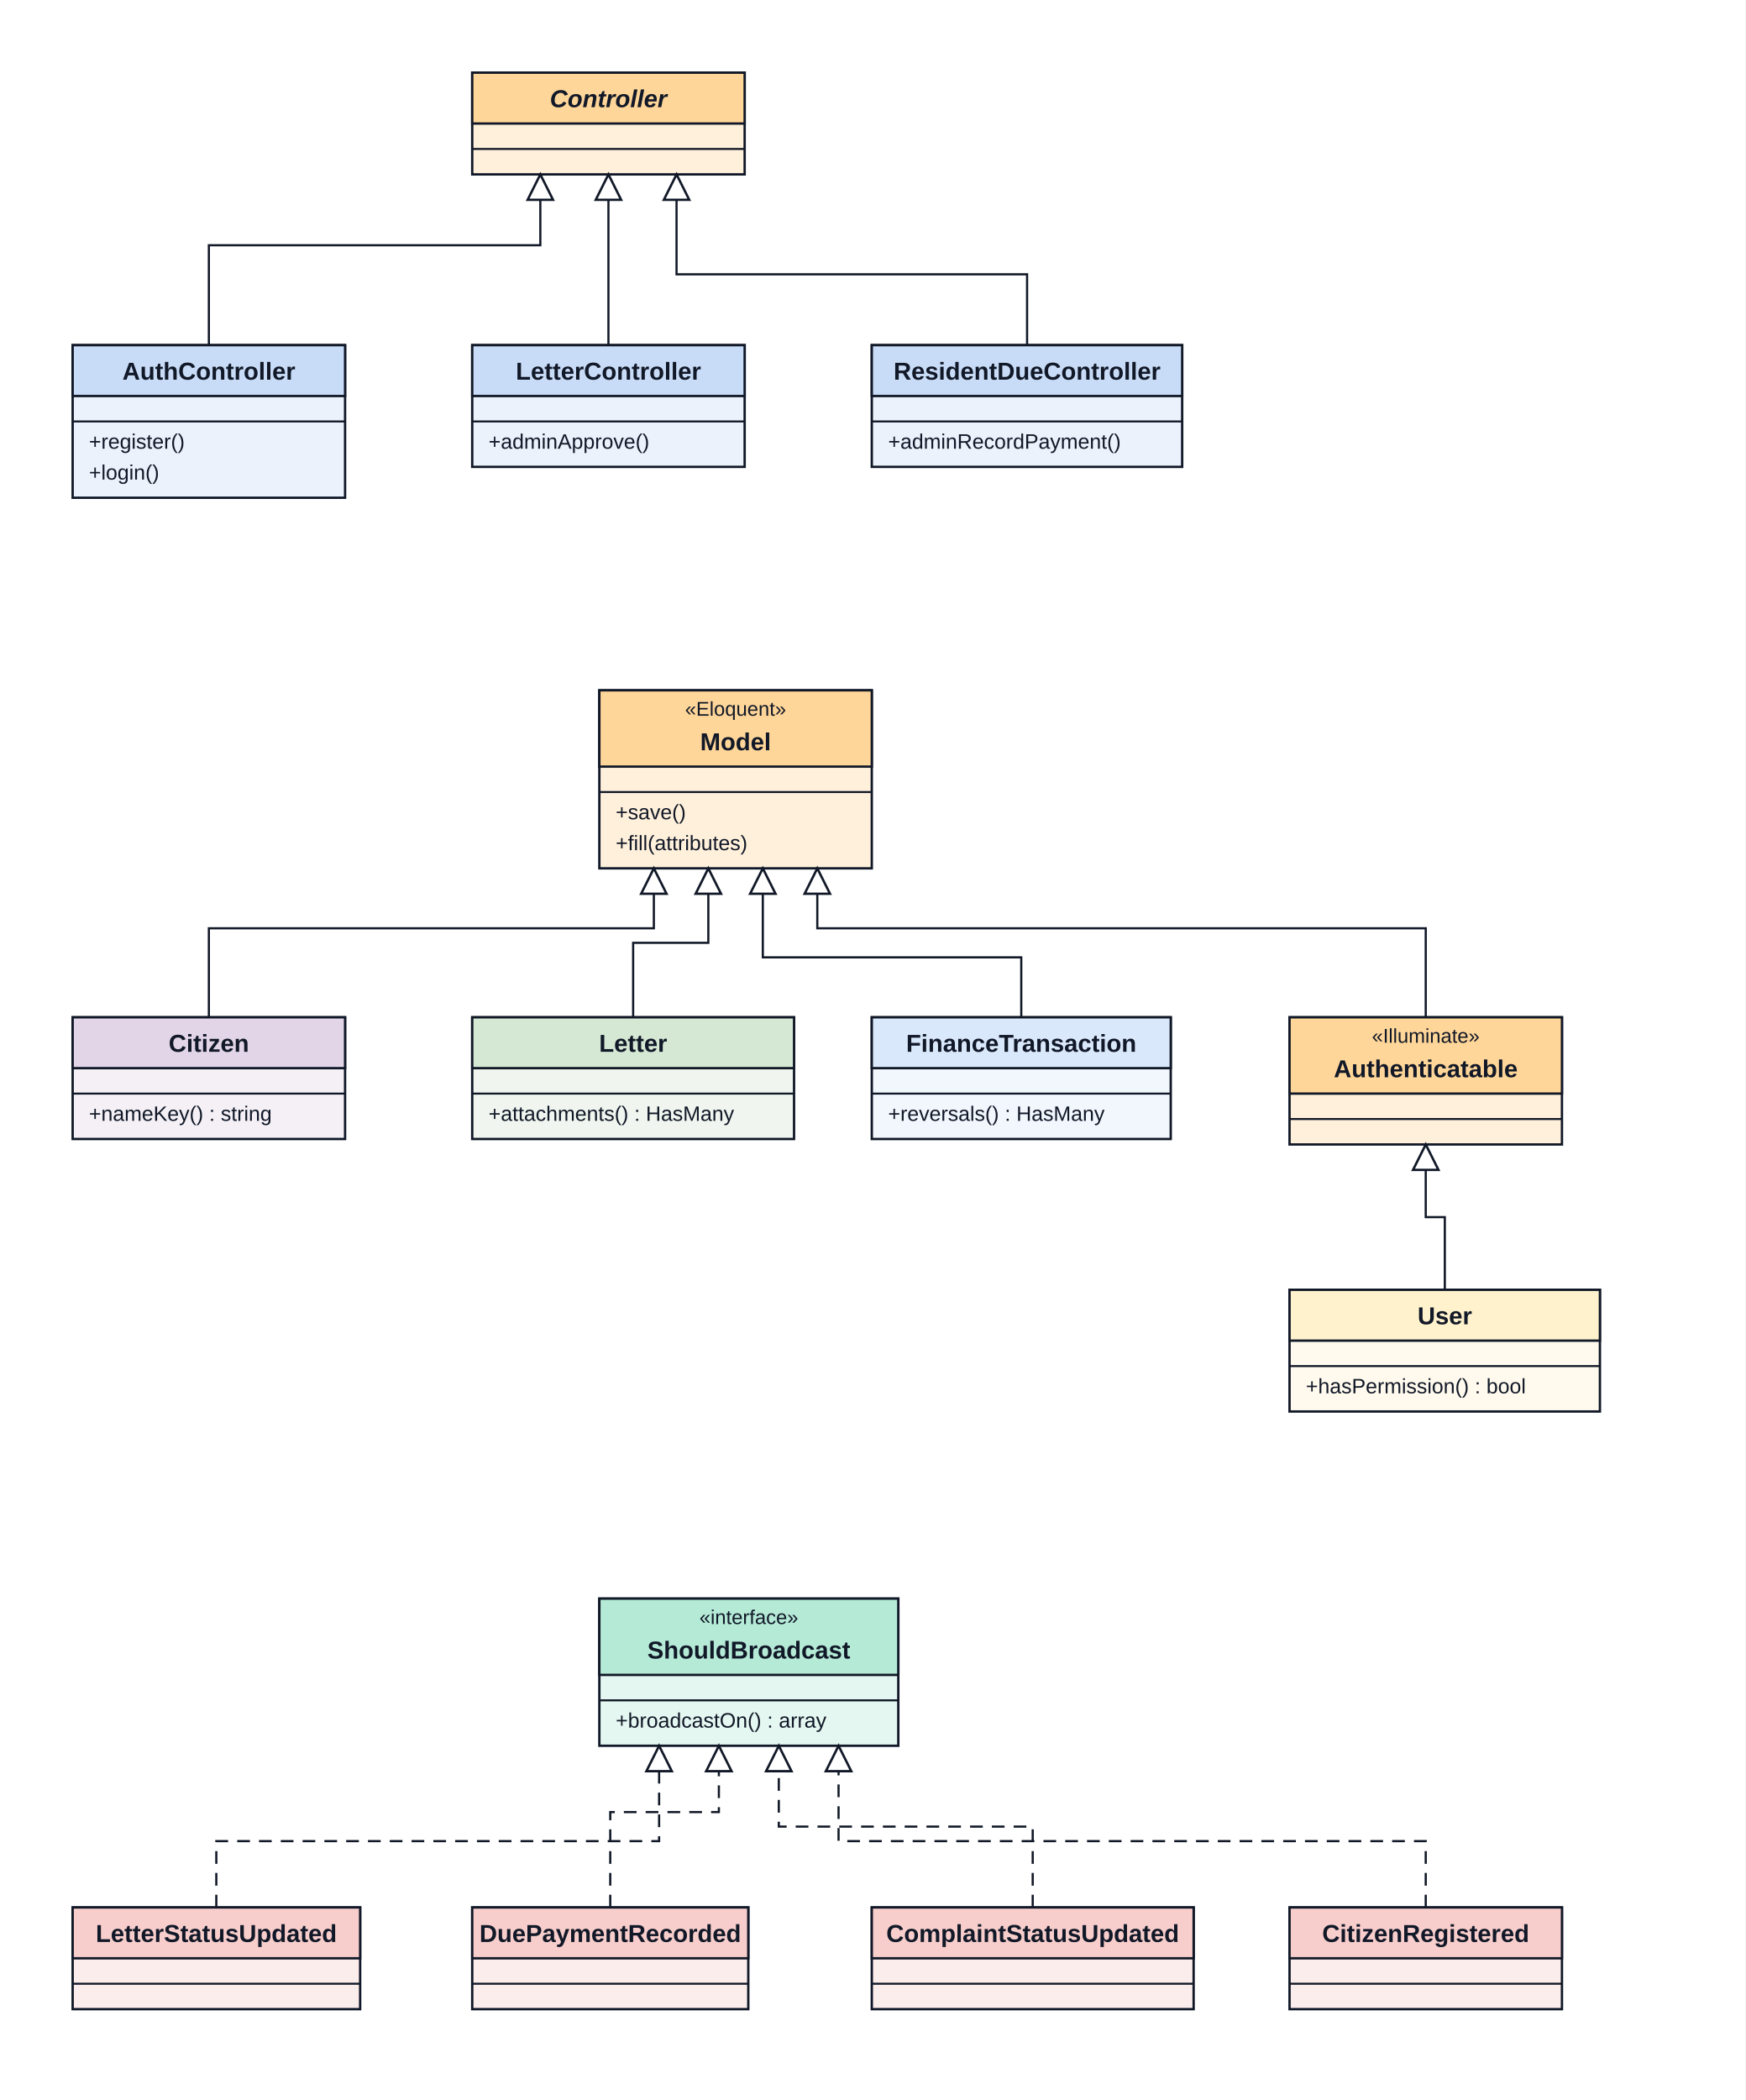
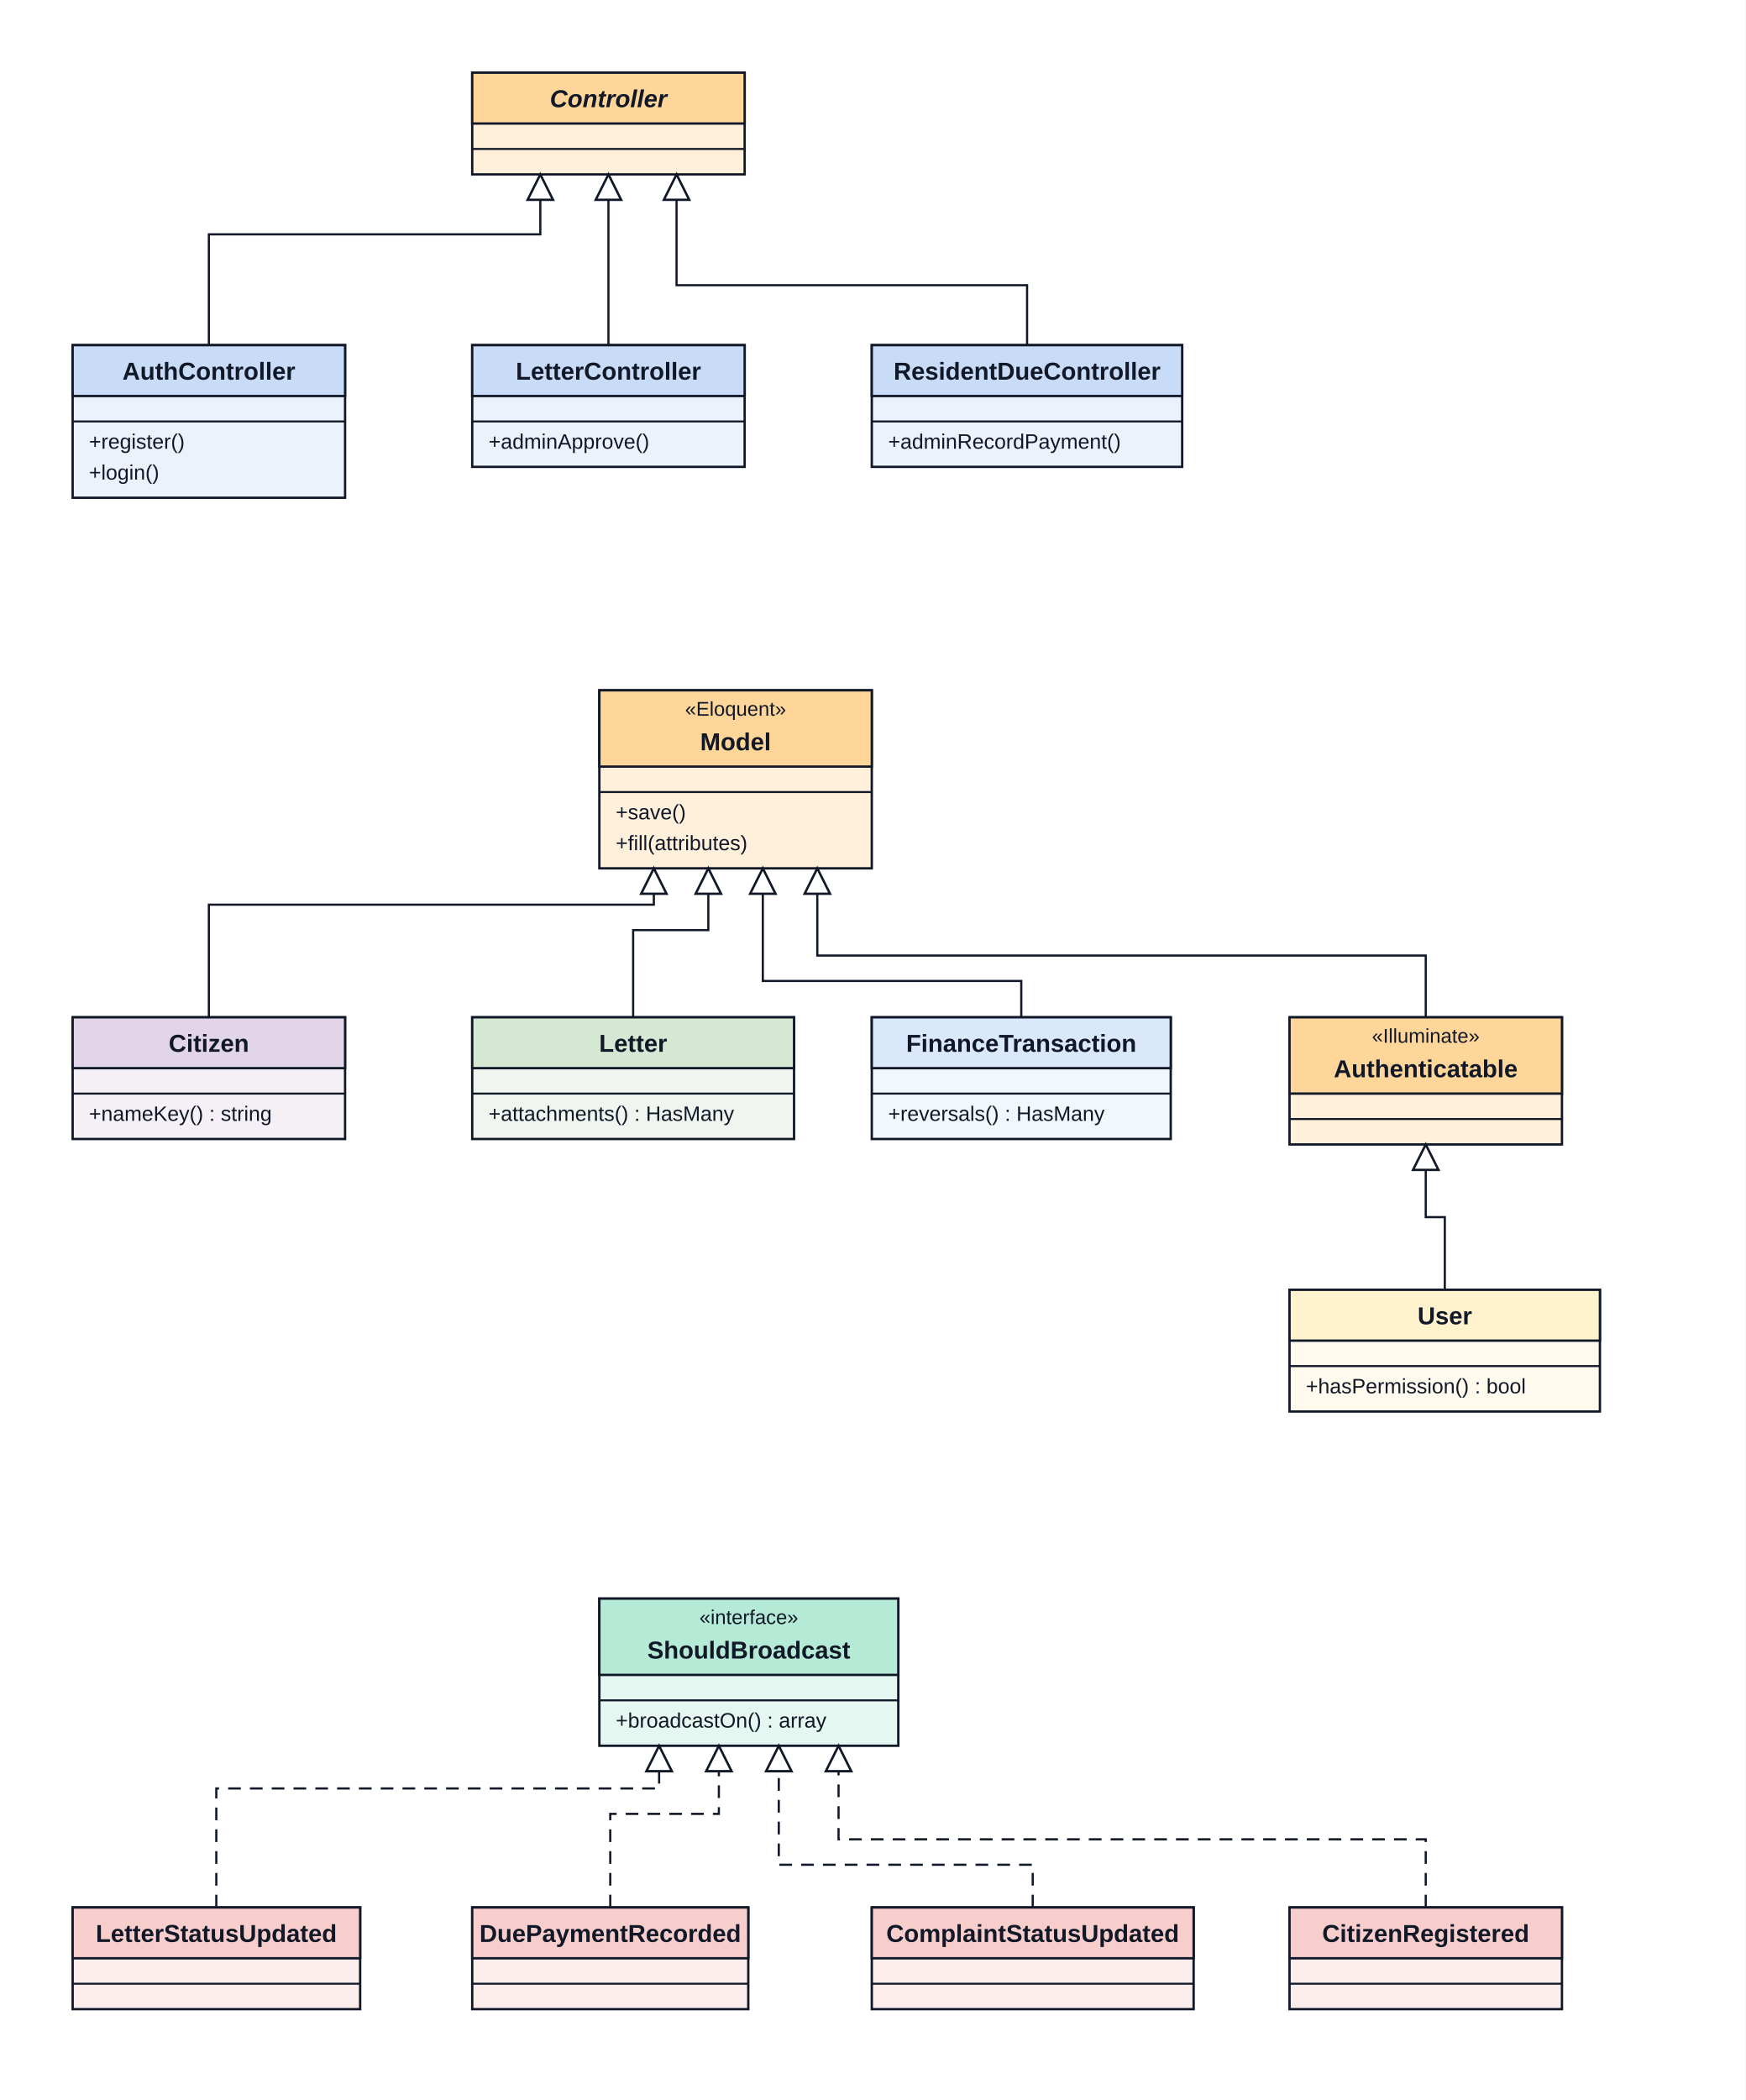
<svg xmlns="http://www.w3.org/2000/svg" viewBox="0 0 961 1156" width="961" height="1156" role="img">
  <rect width="961" height="1156" fill="#ffffff" />
-   <path d="M115.0 190.0 V135.0 H297.5 V96.0" fill="none" stroke="#111827" stroke-width="1.2" />
-   <path d="M335.0 190.0 V143.0 H335.0 V96.0" fill="none" stroke="#111827" stroke-width="1.2" />
-   <path d="M565.5 190.0 V151.0 H372.5 V96.0" fill="none" stroke="#111827" stroke-width="1.2" />
-   <path d="M115.0 560.0 V511.0 H360.0 V478.0" fill="none" stroke="#111827" stroke-width="1.2" />
-   <path d="M348.6 560.0 V519.0 H390.0 V478.0" fill="none" stroke="#111827" stroke-width="1.2" />
-   <path d="M562.3 560.0 V527.0 H420.0 V478.0" fill="none" stroke="#111827" stroke-width="1.2" />
-   <path d="M785.0 560.0 V511.0 H450.0 V478.0" fill="none" stroke="#111827" stroke-width="1.2" />
+   <path d="M115.0 190.0 V129.0 H297.5 V96.0" fill="none" stroke="#111827" stroke-width="1.2" />
+   <path d="M335.0 190.0 V143.0 V96.0" fill="none" stroke="#111827" stroke-width="1.2" />
+   <path d="M565.5 190.0 V157.0 H372.5 V96.0" fill="none" stroke="#111827" stroke-width="1.2" />
+   <path d="M115.0 560.0 V498.0 H360.0 V478.0" fill="none" stroke="#111827" stroke-width="1.2" />
+   <path d="M348.6 560.0 V512.0 H390.0 V478.0" fill="none" stroke="#111827" stroke-width="1.2" />
+   <path d="M562.3 560.0 V540.0 H420.0 V478.0" fill="none" stroke="#111827" stroke-width="1.2" />
+   <path d="M785.0 560.0 V526.0 H450.0 V478.0" fill="none" stroke="#111827" stroke-width="1.2" />
  <path d="M795.5 710.0 V670.0 H785.0 V630.0" fill="none" stroke="#111827" stroke-width="1.2" />
-   <path d="M119.1 1050.0 V1013.5 H362.9 V961.0" fill="none" stroke="#111827" stroke-width="1.2" stroke-dasharray="7 5" />
-   <path d="M336.0 1050.0 V997.5 H395.8 V961.0" fill="none" stroke="#111827" stroke-width="1.2" stroke-dasharray="7 5" />
-   <path d="M568.6 1050.0 V1005.5 H428.8 V961.0" fill="none" stroke="#111827" stroke-width="1.2" stroke-dasharray="7 5" />
-   <path d="M785.0 1050.0 V1013.5 H461.7 V961.0" fill="none" stroke="#111827" stroke-width="1.2" stroke-dasharray="7 5" />
+   <path d="M119.1 1050.0 V984.5 H362.9 V961.0" fill="none" stroke="#111827" stroke-width="1.2" stroke-dasharray="7 5" />
+   <path d="M336.0 1050.0 V998.5 H395.8 V961.0" fill="none" stroke="#111827" stroke-width="1.2" stroke-dasharray="7 5" />
+   <path d="M568.6 1050.0 V1026.5 H428.8 V961.0" fill="none" stroke="#111827" stroke-width="1.2" stroke-dasharray="7 5" />
+   <path d="M785.0 1050.0 V1012.5 H461.7 V961.0" fill="none" stroke="#111827" stroke-width="1.2" stroke-dasharray="7 5" />
  <rect x="260.0" y="40.0" width="150.0" height="56.0" fill="#fff0db" stroke="#111827" stroke-width="1.3" />
  <rect x="260.0" y="40.0" width="150.0" height="28" fill="#ffd699" stroke="#111827" stroke-width="1.3" />
  <text x="335.0" y="59" text-anchor="middle" font-size="13.5" font-weight="bold" font-style="italic" fill="#111827" font-family="Arial, Helvetica, sans-serif">Controller</text>
  <line x1="260.0" y1="82.0" x2="410.0" y2="82.0" stroke="#111827" stroke-width="1.1" />
  <rect x="40.0" y="190.0" width="150.0" height="84.0" fill="#ecf2fc" stroke="#111827" stroke-width="1.3" />
  <rect x="40.0" y="190.0" width="150.0" height="28" fill="#c9dcf7" stroke="#111827" stroke-width="1.3" />
  <text x="115.0" y="209" text-anchor="middle" font-size="13.5" font-weight="bold" fill="#111827" font-family="Arial, Helvetica, sans-serif">AuthController</text>
  <line x1="40.0" y1="232.0" x2="190.0" y2="232.0" stroke="#111827" stroke-width="1.1" />
  <text x="49.0" y="247.0" font-size="11.5" fill="#111827" font-family="Arial, Helvetica, sans-serif">+register()</text>
  <text x="49.0" y="264.0" font-size="11.5" fill="#111827" font-family="Arial, Helvetica, sans-serif">+login()</text>
  <rect x="260.0" y="190.0" width="150.0" height="67.0" fill="#ecf2fc" stroke="#111827" stroke-width="1.3" />
  <rect x="260.0" y="190.0" width="150.0" height="28" fill="#c9dcf7" stroke="#111827" stroke-width="1.3" />
  <text x="335.0" y="209" text-anchor="middle" font-size="13.5" font-weight="bold" fill="#111827" font-family="Arial, Helvetica, sans-serif">LetterController</text>
  <line x1="260.0" y1="232.0" x2="410.0" y2="232.0" stroke="#111827" stroke-width="1.1" />
  <text x="269.0" y="247.0" font-size="11.5" fill="#111827" font-family="Arial, Helvetica, sans-serif">+adminApprove()</text>
  <rect x="480.0" y="190.0" width="170.9" height="67.0" fill="#ecf2fc" stroke="#111827" stroke-width="1.3" />
  <rect x="480.0" y="190.0" width="170.9" height="28" fill="#c9dcf7" stroke="#111827" stroke-width="1.3" />
  <text x="565.5" y="209" text-anchor="middle" font-size="13.5" font-weight="bold" fill="#111827" font-family="Arial, Helvetica, sans-serif">ResidentDueController</text>
  <line x1="480.0" y1="232.0" x2="650.9" y2="232.0" stroke="#111827" stroke-width="1.1" />
  <text x="489.0" y="247.0" font-size="11.5" fill="#111827" font-family="Arial, Helvetica, sans-serif">+adminRecordPayment()</text>
  <rect x="330.0" y="380.0" width="150.0" height="98.0" fill="#fff0db" stroke="#111827" stroke-width="1.3" />
  <rect x="330.0" y="380.0" width="150.0" height="42" fill="#ffd699" stroke="#111827" stroke-width="1.3" />
  <text x="405.0" y="394" text-anchor="middle" font-size="11" fill="#111827" font-family="Arial, Helvetica, sans-serif">«Eloquent»</text>
  <text x="405.0" y="413" text-anchor="middle" font-size="13.5" font-weight="bold" fill="#111827" font-family="Arial, Helvetica, sans-serif">Model</text>
  <line x1="330.0" y1="436.0" x2="480.0" y2="436.0" stroke="#111827" stroke-width="1.1" />
  <text x="339.0" y="451.0" font-size="11.5" fill="#111827" font-family="Arial, Helvetica, sans-serif">+save()</text>
  <text x="339.0" y="468.0" font-size="11.5" fill="#111827" font-family="Arial, Helvetica, sans-serif">+fill(attributes)</text>
  <rect x="40.0" y="560.0" width="150.0" height="67.0" fill="#f4f0f6" stroke="#111827" stroke-width="1.3" />
  <rect x="40.0" y="560.0" width="150.0" height="28" fill="#e1d5e7" stroke="#111827" stroke-width="1.3" />
  <text x="115.0" y="579" text-anchor="middle" font-size="13.5" font-weight="bold" fill="#111827" font-family="Arial, Helvetica, sans-serif">Citizen</text>
  <line x1="40.0" y1="602.0" x2="190.0" y2="602.0" stroke="#111827" stroke-width="1.1" />
  <text x="49.0" y="617.0" font-size="11.5" fill="#111827" font-family="Arial, Helvetica, sans-serif">+nameKey() : string</text>
  <rect x="260.0" y="560.0" width="177.2" height="67.0" fill="#f0f6ef" stroke="#111827" stroke-width="1.3" />
  <rect x="260.0" y="560.0" width="177.2" height="28" fill="#d5e8d4" stroke="#111827" stroke-width="1.3" />
  <text x="348.6" y="579" text-anchor="middle" font-size="13.5" font-weight="bold" fill="#111827" font-family="Arial, Helvetica, sans-serif">Letter</text>
  <line x1="260.0" y1="602.0" x2="437.2" y2="602.0" stroke="#111827" stroke-width="1.1" />
  <text x="269.0" y="617.0" font-size="11.5" fill="#111827" font-family="Arial, Helvetica, sans-serif">+attachments() : HasMany</text>
  <rect x="480.0" y="560.0" width="164.6" height="67.0" fill="#f2f6fd" stroke="#111827" stroke-width="1.3" />
  <rect x="480.0" y="560.0" width="164.6" height="28" fill="#dae8fc" stroke="#111827" stroke-width="1.3" />
  <text x="562.3" y="579" text-anchor="middle" font-size="13.5" font-weight="bold" fill="#111827" font-family="Arial, Helvetica, sans-serif">FinanceTransaction</text>
  <line x1="480.0" y1="602.0" x2="644.6" y2="602.0" stroke="#111827" stroke-width="1.1" />
  <text x="489.0" y="617.0" font-size="11.5" fill="#111827" font-family="Arial, Helvetica, sans-serif">+reversals() : HasMany</text>
  <rect x="710.0" y="560.0" width="150.0" height="70.0" fill="#fff0db" stroke="#111827" stroke-width="1.3" />
  <rect x="710.0" y="560.0" width="150.0" height="42" fill="#ffd699" stroke="#111827" stroke-width="1.3" />
  <text x="785.0" y="574" text-anchor="middle" font-size="11" fill="#111827" font-family="Arial, Helvetica, sans-serif">«Illuminate»</text>
  <text x="785.0" y="593" text-anchor="middle" font-size="13.5" font-weight="bold" fill="#111827" font-family="Arial, Helvetica, sans-serif">Authenticatable</text>
  <line x1="710.0" y1="616.0" x2="860.0" y2="616.0" stroke="#111827" stroke-width="1.1" />
  <rect x="710.0" y="710.0" width="170.9" height="67.0" fill="#fffaed" stroke="#111827" stroke-width="1.3" />
  <rect x="710.0" y="710.0" width="170.9" height="28" fill="#fff2cc" stroke="#111827" stroke-width="1.3" />
  <text x="795.5" y="729" text-anchor="middle" font-size="13.5" font-weight="bold" fill="#111827" font-family="Arial, Helvetica, sans-serif">User</text>
  <line x1="710.0" y1="752.0" x2="880.9" y2="752.0" stroke="#111827" stroke-width="1.1" />
  <text x="719.0" y="767.0" font-size="11.5" fill="#111827" font-family="Arial, Helvetica, sans-serif">+hasPermission() : bool</text>
  <rect x="330.0" y="880.0" width="164.6" height="81.0" fill="#e5f7f1" stroke="#111827" stroke-width="1.3" />
  <rect x="330.0" y="880.0" width="164.6" height="42" fill="#b5ead7" stroke="#111827" stroke-width="1.3" />
  <text x="412.3" y="894" text-anchor="middle" font-size="11" fill="#111827" font-family="Arial, Helvetica, sans-serif">«interface»</text>
  <text x="412.3" y="913" text-anchor="middle" font-size="13.5" font-weight="bold" fill="#111827" font-family="Arial, Helvetica, sans-serif">ShouldBroadcast</text>
  <line x1="330.0" y1="936.0" x2="494.6" y2="936.0" stroke="#111827" stroke-width="1.1" />
  <text x="339.0" y="951.0" font-size="11.5" fill="#111827" font-family="Arial, Helvetica, sans-serif">+broadcastOn() : array</text>
  <rect x="40.0" y="1050.0" width="158.3" height="56.0" fill="#fceded" stroke="#111827" stroke-width="1.3" />
  <rect x="40.0" y="1050.0" width="158.3" height="28" fill="#f8cecc" stroke="#111827" stroke-width="1.3" />
  <text x="119.1" y="1069" text-anchor="middle" font-size="13.5" font-weight="bold" fill="#111827" font-family="Arial, Helvetica, sans-serif">LetterStatusUpdated</text>
  <line x1="40.0" y1="1092.0" x2="198.3" y2="1092.0" stroke="#111827" stroke-width="1.1" />
  <rect x="260.0" y="1050.0" width="152.0" height="56.0" fill="#fceded" stroke="#111827" stroke-width="1.3" />
  <rect x="260.0" y="1050.0" width="152.0" height="28" fill="#f8cecc" stroke="#111827" stroke-width="1.3" />
  <text x="336.0" y="1069" text-anchor="middle" font-size="13.5" font-weight="bold" fill="#111827" font-family="Arial, Helvetica, sans-serif">DuePaymentRecorded</text>
  <line x1="260.0" y1="1092.0" x2="412.0" y2="1092.0" stroke="#111827" stroke-width="1.1" />
  <rect x="480.0" y="1050.0" width="177.2" height="56.0" fill="#fceded" stroke="#111827" stroke-width="1.3" />
  <rect x="480.0" y="1050.0" width="177.2" height="28" fill="#f8cecc" stroke="#111827" stroke-width="1.3" />
  <text x="568.6" y="1069" text-anchor="middle" font-size="13.5" font-weight="bold" fill="#111827" font-family="Arial, Helvetica, sans-serif">ComplaintStatusUpdated</text>
  <line x1="480.0" y1="1092.0" x2="657.2" y2="1092.0" stroke="#111827" stroke-width="1.1" />
  <rect x="710.0" y="1050.0" width="150.0" height="56.0" fill="#fceded" stroke="#111827" stroke-width="1.3" />
  <rect x="710.0" y="1050.0" width="150.0" height="28" fill="#f8cecc" stroke="#111827" stroke-width="1.3" />
  <text x="785.0" y="1069" text-anchor="middle" font-size="13.5" font-weight="bold" fill="#111827" font-family="Arial, Helvetica, sans-serif">CitizenRegistered</text>
  <line x1="710.0" y1="1092.0" x2="860.0" y2="1092.0" stroke="#111827" stroke-width="1.1" />
  <polygon points="297.5,96.0 304.5,110.0 290.5,110.0" fill="#fff" stroke="#111827" stroke-width="1.3" />
  <polygon points="335.0,96.0 342.0,110.0 328.0,110.0" fill="#fff" stroke="#111827" stroke-width="1.3" />
  <polygon points="372.5,96.0 379.5,110.0 365.5,110.0" fill="#fff" stroke="#111827" stroke-width="1.3" />
  <polygon points="360.0,478.0 367.0,492.0 353.0,492.0" fill="#fff" stroke="#111827" stroke-width="1.3" />
  <polygon points="390.0,478.0 397.0,492.0 383.0,492.0" fill="#fff" stroke="#111827" stroke-width="1.3" />
  <polygon points="420.0,478.0 427.0,492.0 413.0,492.0" fill="#fff" stroke="#111827" stroke-width="1.3" />
  <polygon points="450.0,478.0 457.0,492.0 443.0,492.0" fill="#fff" stroke="#111827" stroke-width="1.3" />
  <polygon points="785.0,630.0 792.0,644.0 778.0,644.0" fill="#fff" stroke="#111827" stroke-width="1.3" />
  <polygon points="362.9,961.0 369.9,975.0 355.9,975.0" fill="#fff" stroke="#111827" stroke-width="1.3" />
  <polygon points="395.8,961.0 402.8,975.0 388.8,975.0" fill="#fff" stroke="#111827" stroke-width="1.3" />
  <polygon points="428.8,961.0 435.8,975.0 421.8,975.0" fill="#fff" stroke="#111827" stroke-width="1.3" />
  <polygon points="461.7,961.0 468.7,975.0 454.7,975.0" fill="#fff" stroke="#111827" stroke-width="1.3" />
</svg>
